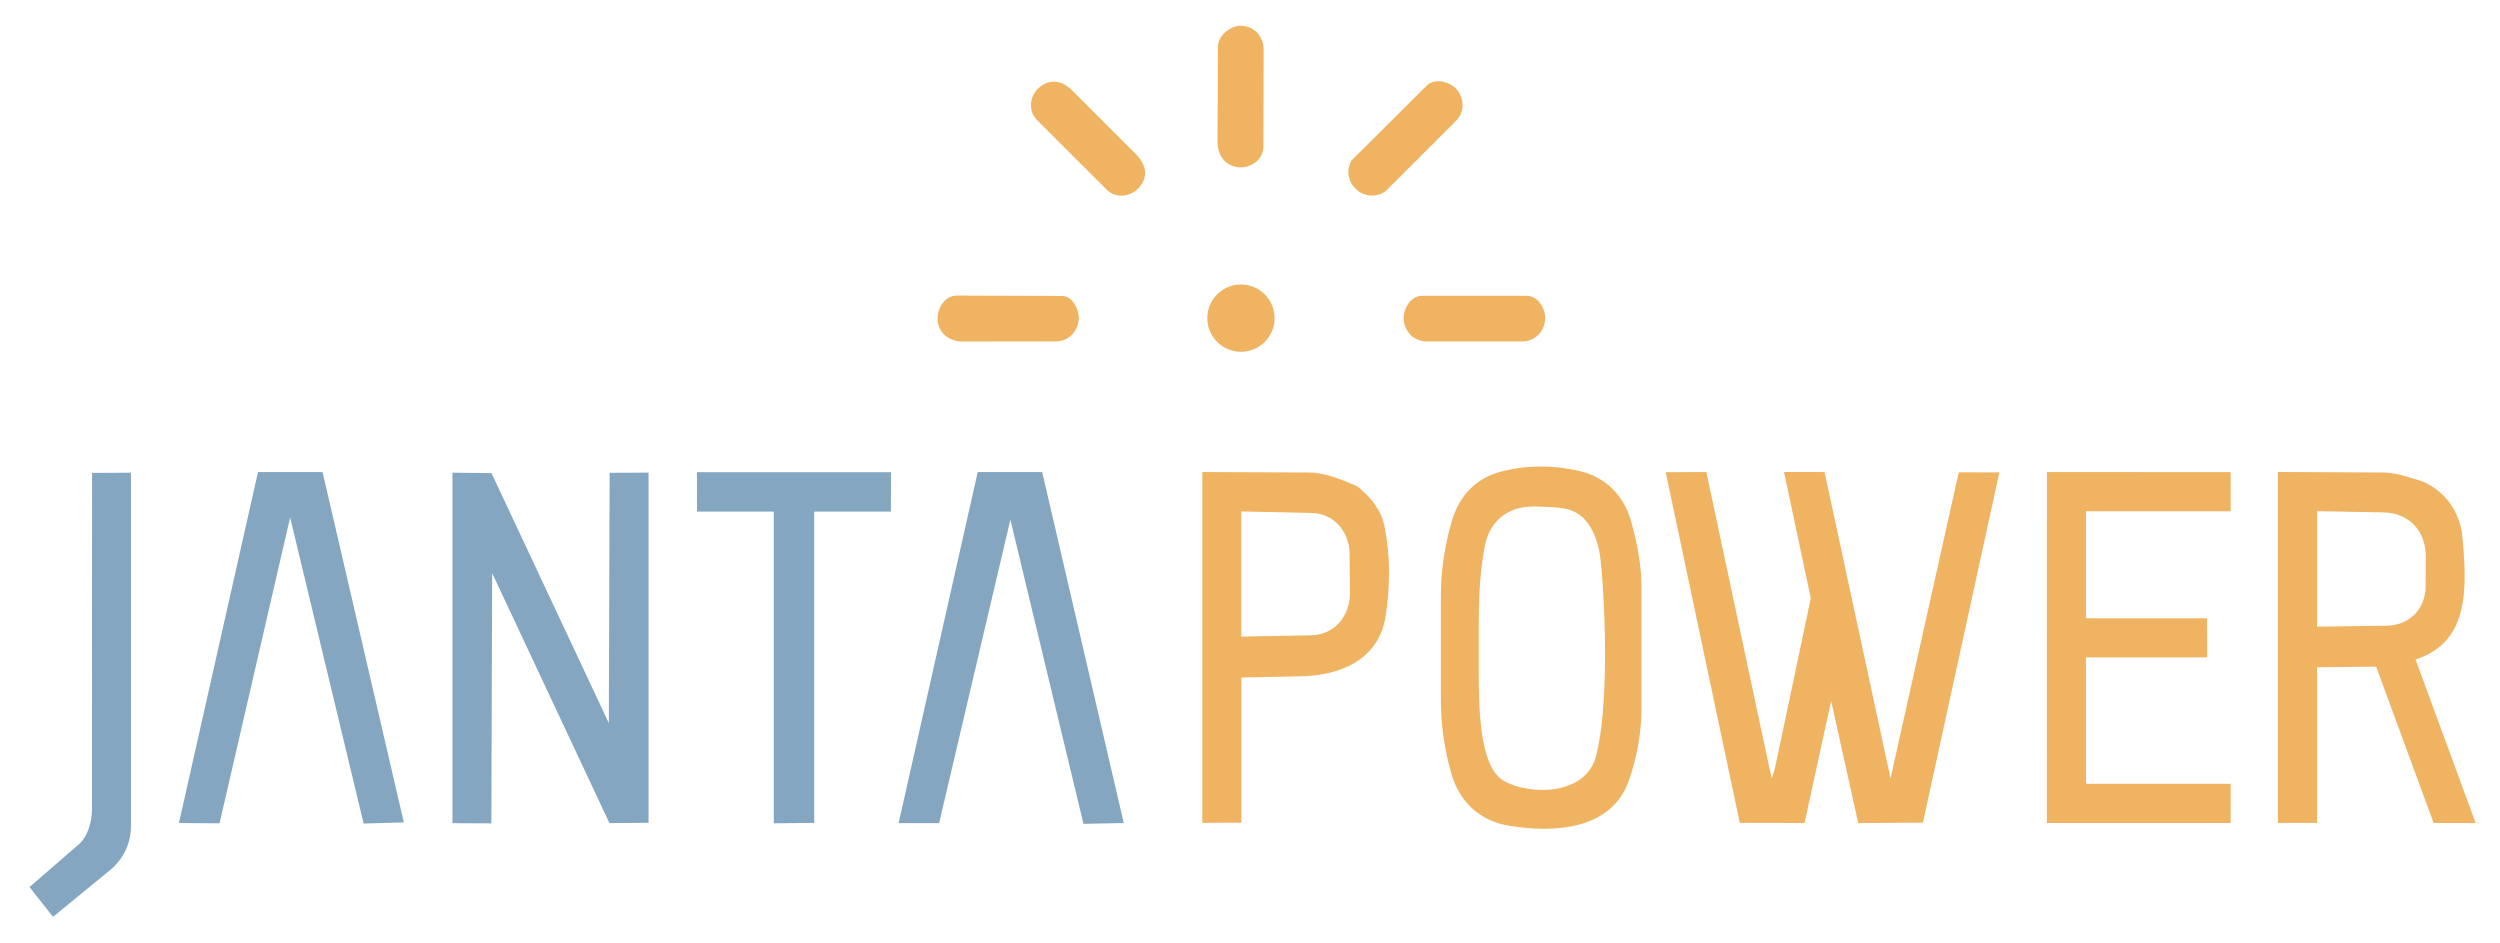
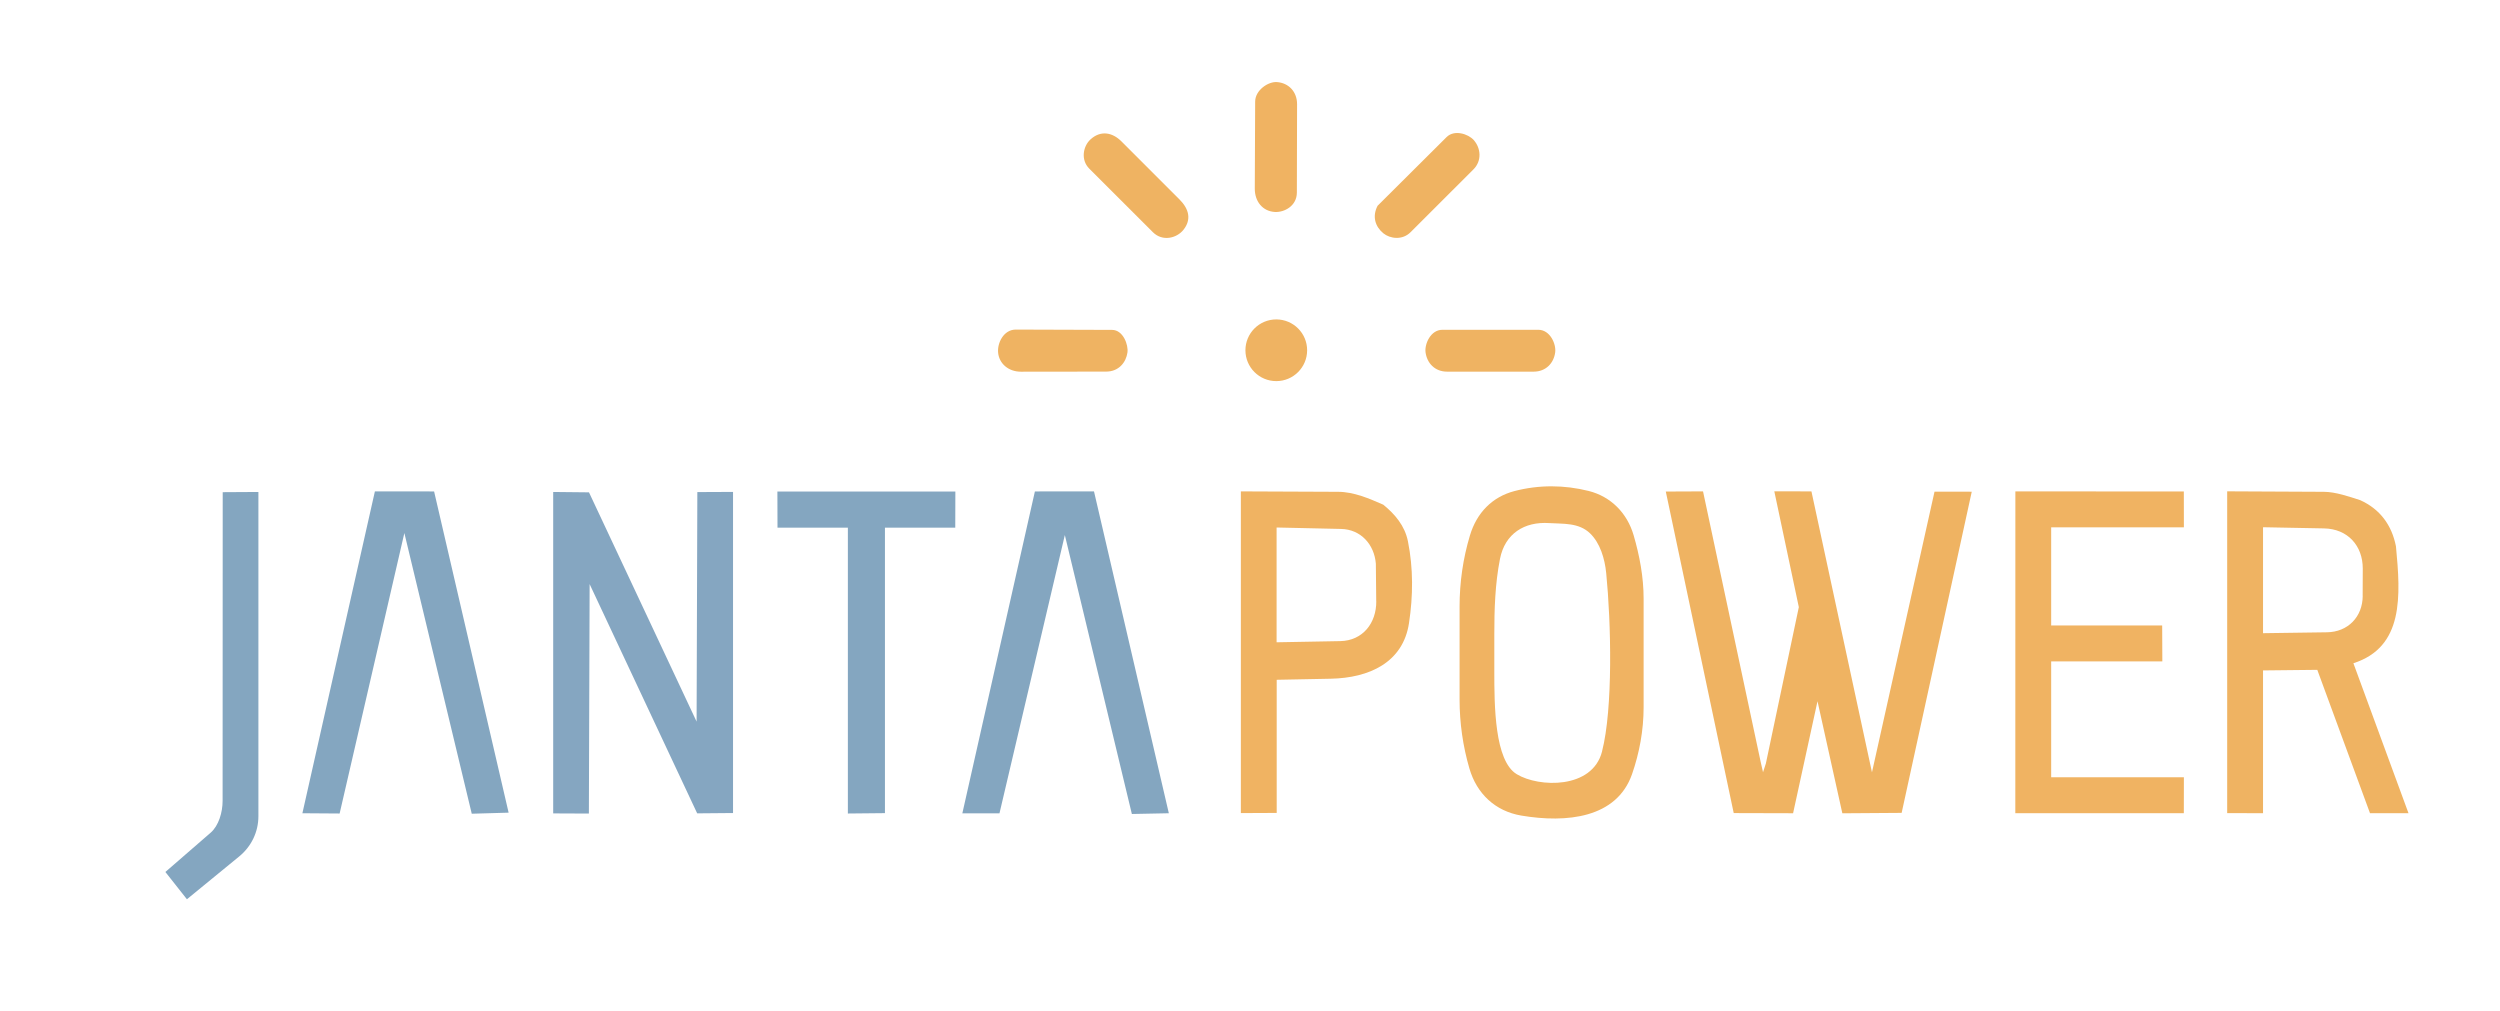
- <svg xmlns="http://www.w3.org/2000/svg" id="Layer_1" data-name="Layer 1" viewBox="26 131 431 162.5">
+ <svg xmlns="http://www.w3.org/2000/svg" id="Layer_1" data-name="Layer 1" viewBox="0 120 470 190">
  <defs>
    <style>
      .cls-1 {
        fill: #84a6c0;
      }

      .cls-2 {
        fill: #f0b362;
      }

      .cls-3 {
        fill: #85a6c1;
      }

      .cls-4 {
        fill: #efb362;
      }
    </style>
  </defs>
  <polygon class="cls-4" points="330.99 263.16 331.45 265.18 331.98 263.55 338.18 234.14 333.57 212.37 340.55 212.38 351.93 265.2 363.69 212.43 370.69 212.44 357.51 272.82 346.36 272.9 341.69 251.83 337.1 272.89 325.94 272.86 313.17 212.41 320.17 212.38 330.99 263.16" />
  <polygon class="cls-3" points="137.81 272.85 131.07 272.91 110.85 229.81 110.71 272.95 104 272.92 104 212.49 110.73 212.56 130.96 255.66 131.1 212.51 137.81 212.48 137.81 272.85" />
  <path class="cls-4" d="M452.79,272.88h-7.23s-9.91-26.95-9.91-26.95l-10.2.11v26.84s-6.74-.01-6.74-.01v-60.5s18.17.09,18.17.09c2.22.01,4.78.91,6.84,1.57,3.73,1.69,5.93,4.68,6.72,8.68.89,9.34,1.5,18.93-8,21.98l10.36,28.2ZM444.18,232.04l.02-5.13c.01-4.32-2.83-7.49-7.29-7.57l-11.46-.22v19.92s12.01-.17,12.01-.17c3.94-.05,6.71-2.89,6.73-6.84Z" />
  <path class="cls-2" d="M306.82,265.55c-2.9,8.28-12.33,9.21-20.81,7.78-4.89-.83-8.38-4.09-9.77-8.88-1.21-4.16-1.84-8.52-1.84-12.96v-17.44c0-4.58.65-9.04,1.94-13.36s4.22-7.28,8.38-8.37c4.6-1.2,9.35-1.17,13.95-.02,4.19,1.06,7.23,4.15,8.45,8.32,1.11,3.8,1.88,7.85,1.88,11.91v20.46c0,4.3-.8,8.6-2.18,12.56ZM301.18,261.28c2.09-8.12,1.71-24.2.79-33.51-.27-2.75-1.15-5.69-3.05-7.51-2.12-2.03-5.03-1.75-7.68-1.92-4.67-.31-8.31,1.99-9.24,6.72s-1.07,9.48-1.07,14.35v6.72c0,6.53.04,16.89,4.22,19.42s14.21,2.82,16.03-4.25Z" />
  <polygon class="cls-2" points="406.52 244.34 385.62 244.34 385.62 266.13 410.57 266.13 410.56 272.88 378.88 272.88 378.89 212.38 410.56 212.4 410.57 219.14 385.62 219.14 385.62 237.59 406.49 237.59 406.52 244.34" />
  <polygon class="cls-1" points="212.79 273.03 200.19 220.59 187.9 272.91 180.92 272.91 194.56 212.39 205.67 212.38 219.74 272.89 212.79 273.03" />
  <polygon class="cls-1" points="88.69 272.98 76.02 220.21 63.85 272.94 56.85 272.89 70.48 212.38 81.61 212.39 95.62 272.78 88.69 272.98" />
  <path class="cls-2" d="M264.89,237.16c-1.12,7.37-7.45,10.3-14.73,10.44l-10.14.2v25.03s-6.74.03-6.74.03v-60.48s18.29.08,18.29.08c2.97.01,5.85,1.27,8.48,2.42,2.22,1.8,4.06,3.98,4.64,6.88,1.02,5.08.98,10.27.2,15.39ZM258.73,233.02l-.07-7.05c-.29-3.6-2.82-6.45-6.54-6.53l-12.12-.27v21.58s11.97-.22,11.97-.22c4.22-.08,6.81-3.39,6.77-7.51Z" />
  <polygon class="cls-1" points="166.37 272.87 159.4 272.94 159.4 219.2 146.17 219.2 146.15 212.41 179.61 212.41 179.59 219.2 166.37 219.2 166.37 272.87" />
  <path class="cls-1" d="M35.14,289.06l-4.05-5.13,8.51-7.38c1.51-1.31,2.25-3.83,2.25-5.99l.02-58.03,6.71-.04v60.95c0,3.01-1.36,5.73-3.61,7.57l-9.83,8.05Z" />
  <path class="cls-4" d="M288.33,189.87h-16.28c-2.31,0-3.79-1.62-4.05-3.66-.19-1.56.96-4.21,3.17-4.21h18.04c2.2,0,3.36,2.66,3.17,4.21-.25,2.04-1.74,3.66-4.05,3.66Z" />
  <path class="cls-4" d="M221.74,157.49c1.8,1.8,2.3,3.8.72,5.75-1.24,1.53-3.9,2.23-5.72.41l-11.95-11.94c-1.68-1.68-1.14-4.23.19-5.47,1.9-1.77,4.12-1.39,5.85.34l10.9,10.9Z" />
  <path class="cls-4" d="M265.18,163.66c-1.54,1.54-3.85,1.23-5.11.2-1.56-1.28-2.12-3.2-1.08-5.18l12.97-12.91c1.44-1.43,4.03-.62,5.09.55,1.35,1.5,1.58,3.9-.03,5.51l-11.84,11.83Z" />
  <path class="cls-4" d="M207.96,189.86l-16.03.02c-2.33,0-4.07-1.51-4.28-3.54-.2-1.82,1.02-4.38,3.32-4.38l18.1.06c2.07,0,3.1,2.81,2.89,4.26-.26,1.82-1.61,3.58-4,3.58Z" />
  <path class="cls-2" d="M243.81,156.2c0,2.52-2.37,3.76-4.15,3.65-2.27-.14-3.77-1.95-3.76-4.39l.07-16.35c0-2.16,2.46-3.8,4.09-3.68,2.23.16,3.8,1.84,3.79,4.17l-.04,16.6Z" />
  <circle class="cls-4" cx="239.94" cy="185.85" r="5.8" />
</svg>
